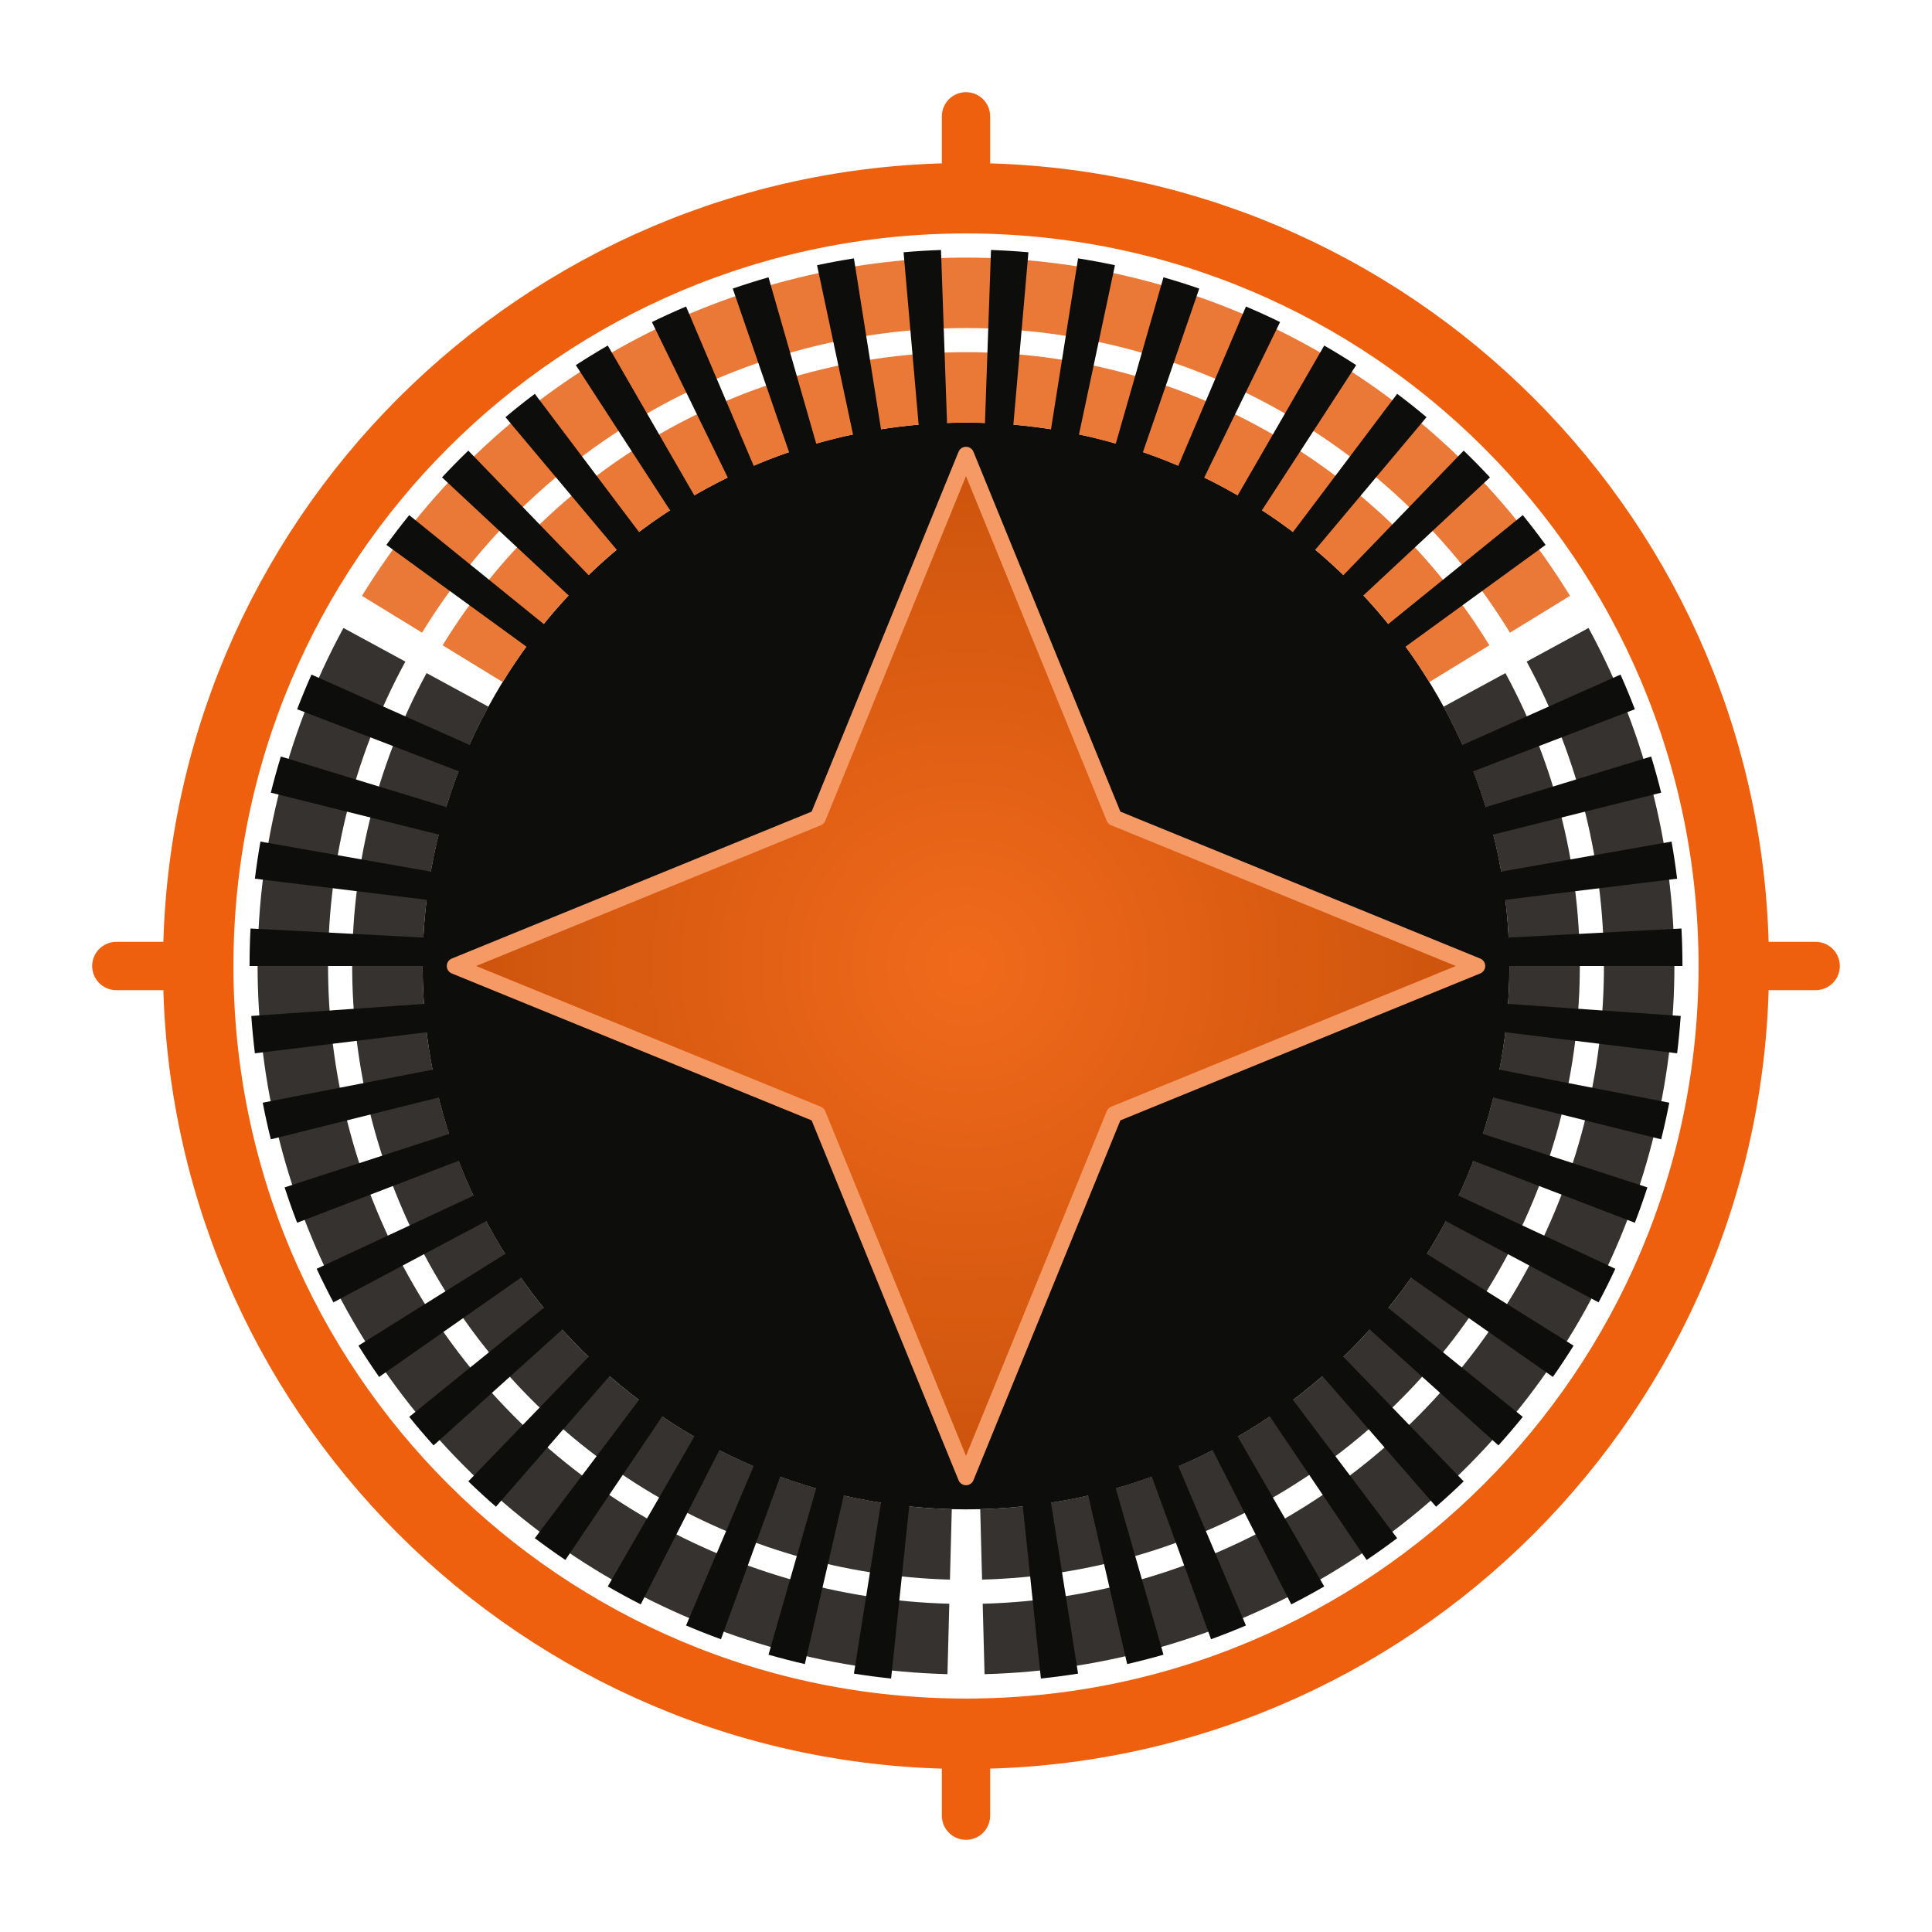
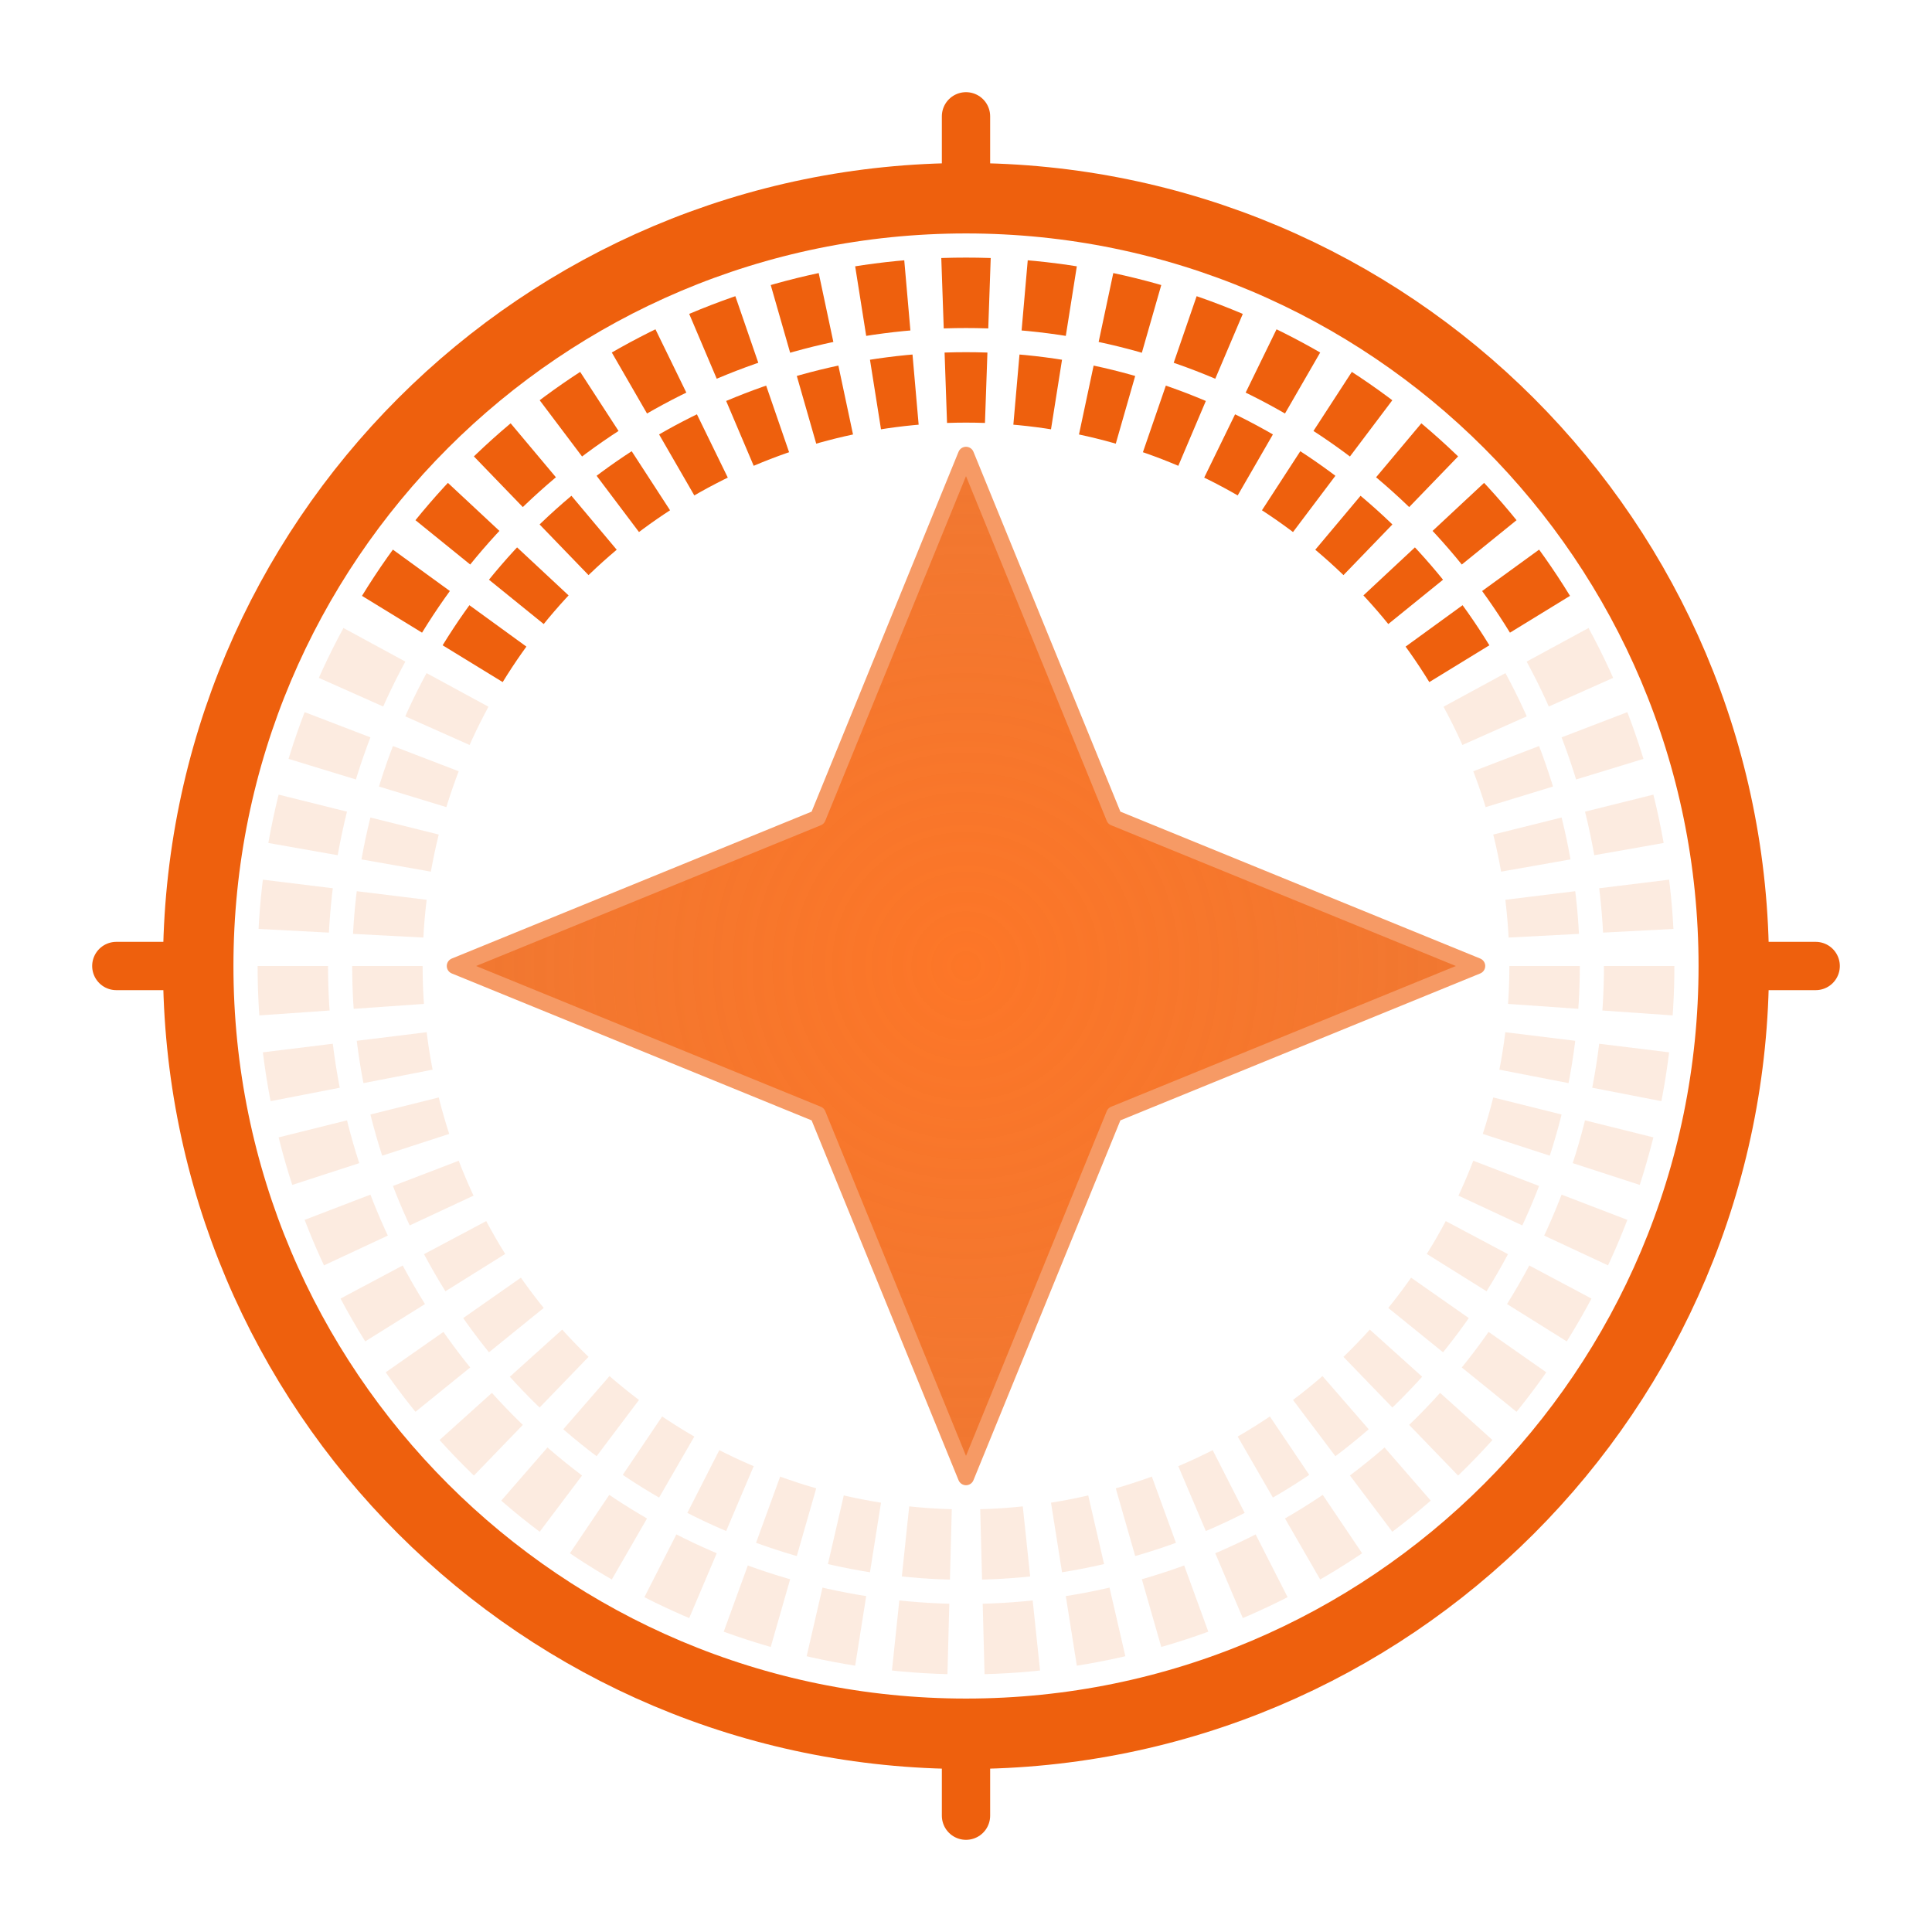
<svg xmlns="http://www.w3.org/2000/svg" width="120" height="120" viewBox="0 0 120 120" style="overflow:visible">
  <defs>
    <radialGradient id="sg-avkyvd" cx="50%" cy="50%" r="50%">
      <stop offset="0%" stop-color="hsla(22, 98.34%, 55.192%, 0.95)" />
      <stop offset="100%" stop-color="hsla(22, 89.4%, 49.192%, 0.85)" />
    </radialGradient>
  </defs>
-   <line x1="60.0" y1="10.625" x2="60.0" y2="7.225" stroke="hsl(22, 89.4%, 49.192%)" stroke-width="3.0" stroke-linecap="round" />
-   <line x1="109.375" y1="60.0" x2="112.775" y2="60.0" stroke="hsl(22, 89.4%, 49.192%)" stroke-width="3.0" stroke-linecap="round" />
-   <line x1="60.0" y1="109.375" x2="60.0" y2="112.775" stroke="hsl(22, 89.4%, 49.192%)" stroke-width="3.0" stroke-linecap="round" />
+   <line x1="60" y1="10.625" x2="60" y2="7.225" stroke="hsl(22, 89.4%, 49.192%)" stroke-width="3.0" stroke-linecap="round" />
+   <line x1="109.375" y1="60" x2="112.775" y2="60" stroke="hsl(22, 89.4%, 49.192%)" stroke-width="3.0" stroke-linecap="round" />
+   <line x1="60" y1="109.375" x2="60" y2="112.775" stroke="hsl(22, 89.4%, 49.192%)" stroke-width="3.0" stroke-linecap="round" />
  <line x1="10.625" y1="60" x2="7.225" y2="60" stroke="hsl(22, 89.4%, 49.192%)" stroke-width="3.0" stroke-linecap="round" />
-   <circle cx="60.0" cy="60.0" r="33.75" fill="hsl(22, 4%, 5%)" />
-   <path d="M60.0,28.25L69.205,50.795L91.75,60.0L69.205,69.205L60.0,91.75L50.795,69.205L28.25,60L50.795,50.795Z" fill="url(#sg-avkyvd)" stroke="none" />
-   <path d="M60.0,28.25L69.205,50.795L91.75,60.0L69.205,69.205L60.0,91.75L50.795,69.205L28.25,60L50.795,50.795Z" fill="none" stroke="hsl(22, 89.4%, 68.112%)" stroke-width="1.0" stroke-linejoin="round" />
-   <path d="M27.493,40.08 A38.125,38.125 0 0,1 92.507,40.08 L88.777,42.366 A33.75,33.75 0 0,0 31.223,42.366 Z" fill="hsla(22, 80.46%, 54.868%, 0.95)" />
-   <path d="M22.484,37.01 A44.0,44.0 0 0,1 97.516,37.01 L93.786,39.296 A39.625,39.625 0 0,0 26.214,39.296 Z" fill="hsla(22, 80.46%, 54.868%, 0.95)" />
-   <path d="M93.505,41.808 A38.125,38.125 0 0,1 60.998,98.112 L60.883,93.738 A33.75,33.75 0 0,0 89.66,43.896 Z" fill="hsla(22, 8.94%, 11.352%, 0.9)" />
-   <path d="M98.668,39.005 A44.0,44.0 0 0,1 61.152,103.985 L61.037,99.611 A39.625,39.625 0 0,0 94.823,41.093 Z" fill="hsla(22, 8.94%, 11.352%, 0.9)" />
-   <path d="M59.002,98.112 A38.125,38.125 0 0,1 26.495,41.808 L30.34,43.896 A33.75,33.75 0 0,0 59.117,93.738 Z" fill="hsla(22, 8.94%, 11.352%, 0.9)" />
-   <path d="M58.848,103.985 A44.0,44.0 0 0,1 21.332,39.005 L25.177,41.093 A39.625,39.625 0 0,0 58.963,99.611 Z" fill="hsla(22, 8.94%, 11.352%, 0.9)" />
-   <path d="M23.999,33.844 A44.5,44.5 0 0,1 25.417,31.995 L34.16,39.075 A33.25,33.25 0 0,0 33.1,40.456 Z" fill="hsl(22, 4%, 5%)" />
-   <path d="M27.455,29.651 A44.5,44.5 0 0,1 29.088,27.989 L36.903,36.082 A33.25,33.25 0 0,0 35.682,37.324 Z" fill="hsl(22, 4%, 5%)" />
-   <path d="M31.396,25.911 A44.5,44.5 0 0,1 33.219,24.461 L39.99,33.445 A33.25,33.25 0 0,0 38.627,34.529 Z" fill="hsl(22, 4%, 5%)" />
-   <path d="M35.764,22.679 A44.5,44.5 0 0,1 37.75,21.462 L43.375,31.205 A33.25,33.25 0 0,0 41.891,32.114 Z" fill="hsl(22, 4%, 5%)" />
-   <path d="M40.492,20.004 A44.5,44.5 0 0,1 42.612,19.038 L47.008,29.393 A33.25,33.25 0 0,0 45.424,30.115 Z" fill="hsl(22, 4%, 5%)" />
-   <path d="M45.512,17.924 A44.5,44.5 0 0,1 47.734,17.224 L50.835,28.038 A33.25,33.25 0 0,0 49.175,28.562 Z" fill="hsl(22, 4%, 5%)" />
-   <path d="M50.748,16.472 A44.5,44.5 0 0,1 53.039,16.048 L54.799,27.159 A33.25,33.25 0 0,0 53.087,27.477 Z" fill="hsl(22, 4%, 5%)" />
-   <path d="M56.122,15.669 A44.5,44.5 0 0,1 58.447,15.527 L58.84,26.77 A33.25,33.25 0 0,0 57.102,26.877 Z" fill="hsl(22, 4%, 5%)" />
-   <path d="M61.553,15.527 A44.5,44.5 0 0,1 63.878,15.669 L62.898,26.877 A33.25,33.25 0 0,0 61.16,26.77 Z" fill="hsl(22, 4%, 5%)" />
-   <path d="M66.961,16.048 A44.5,44.5 0 0,1 69.252,16.472 L66.913,27.477 A33.25,33.25 0 0,0 65.201,27.159 Z" fill="hsl(22, 4%, 5%)" />
-   <path d="M72.266,17.224 A44.5,44.5 0 0,1 74.488,17.924 L70.825,28.562 A33.25,33.25 0 0,0 69.165,28.038 Z" fill="hsl(22, 4%, 5%)" />
-   <path d="M77.388,19.038 A44.5,44.5 0 0,1 79.508,20.004 L74.576,30.115 A33.25,33.25 0 0,0 72.992,29.393 Z" fill="hsl(22, 4%, 5%)" />
-   <path d="M82.25,21.462 A44.5,44.5 0 0,1 84.236,22.679 L78.109,32.114 A33.25,33.25 0 0,0 76.625,31.205 Z" fill="hsl(22, 4%, 5%)" />
-   <path d="M86.781,24.461 A44.5,44.5 0 0,1 88.604,25.911 L81.373,34.529 A33.25,33.25 0 0,0 80.01,33.445 Z" fill="hsl(22, 4%, 5%)" />
-   <path d="M90.912,27.989 A44.5,44.5 0 0,1 92.545,29.651 L84.318,37.324 A33.25,33.25 0 0,0 83.097,36.082 Z" fill="hsl(22, 4%, 5%)" />
-   <path d="M94.583,31.995 A44.5,44.5 0 0,1 96.001,33.844 L86.9,40.456 A33.25,33.25 0 0,0 85.84,39.075 Z" fill="hsl(22, 4%, 5%)" />
-   <path d="M100.653,41.9 A44.5,44.5 0 0,1 101.544,44.053 L91.042,48.084 A33.25,33.25 0 0,0 90.375,46.476 Z" fill="hsl(22, 4%, 5%)" />
-   <path d="M102.556,46.989 A44.5,44.5 0 0,1 103.178,49.234 L92.262,51.956 A33.25,33.25 0 0,0 91.797,50.279 Z" fill="hsl(22, 4%, 5%)" />
-   <path d="M103.824,52.273 A44.5,44.5 0 0,1 104.168,54.577 L93.002,55.948 A33.25,33.25 0 0,0 92.745,54.226 Z" fill="hsl(22, 4%, 5%)" />
-   <path d="M104.439,57.671 A44.5,44.5 0 0,1 104.5,60.0 L93.25,60.0 A33.25,33.25 0 0,0 93.204,58.26 Z" fill="hsl(22, 4%, 5%)" />
-   <path d="M104.392,63.104 A44.5,44.5 0 0,1 104.168,65.423 L93.002,64.052 A33.25,33.25 0 0,0 93.169,62.319 Z" fill="hsl(22, 4%, 5%)" />
-   <path d="M103.682,68.491 A44.5,44.5 0 0,1 103.178,70.766 L92.262,68.044 A33.25,33.25 0 0,0 92.639,66.344 Z" fill="hsl(22, 4%, 5%)" />
-   <path d="M102.322,73.751 A44.5,44.5 0 0,1 101.544,75.947 L91.042,71.916 A33.25,33.25 0 0,0 91.623,70.275 Z" fill="hsl(22, 4%, 5%)" />
-   <path d="M100.331,78.807 A44.5,44.5 0 0,1 99.291,80.891 L89.358,75.61 A33.25,33.25 0 0,0 90.135,74.052 Z" fill="hsl(22, 4%, 5%)" />
-   <path d="M97.738,83.581 A44.5,44.5 0 0,1 96.452,85.524 L87.237,79.071 A33.25,33.25 0 0,0 88.198,77.62 Z" fill="hsl(22, 4%, 5%)" />
-   <path d="M94.583,88.005 A44.5,44.5 0 0,1 93.07,89.776 L84.71,82.249 A33.25,33.25 0 0,0 85.84,80.925 Z" fill="hsl(22, 4%, 5%)" />
-   <path d="M90.912,92.011 A44.5,44.5 0 0,1 89.195,93.585 L81.814,85.094 A33.25,33.25 0 0,0 83.097,83.918 Z" fill="hsl(22, 4%, 5%)" />
-   <path d="M86.781,95.539 A44.5,44.5 0 0,1 84.884,96.892 L78.593,87.565 A33.25,33.25 0 0,0 80.01,86.555 Z" fill="hsl(22, 4%, 5%)" />
-   <path d="M82.25,98.538 A44.5,44.5 0 0,1 80.203,99.65 L75.095,89.626 A33.25,33.25 0 0,0 76.625,88.795 Z" fill="hsl(22, 4%, 5%)" />
-   <path d="M77.388,100.962 A44.5,44.5 0 0,1 75.22,101.816 L71.372,91.245 A33.25,33.25 0 0,0 72.992,90.607 Z" fill="hsl(22, 4%, 5%)" />
-   <path d="M72.266,102.776 A44.5,44.5 0 0,1 70.01,103.359 L67.48,92.398 A33.25,33.25 0 0,0 69.165,91.962 Z" fill="hsl(22, 4%, 5%)" />
-   <path d="M66.961,103.952 A44.5,44.5 0 0,1 64.652,104.256 L63.476,93.068 A33.25,33.25 0 0,0 65.201,92.841 Z" fill="hsl(22, 4%, 5%)" />
-   <path d="M55.348,104.256 A44.5,44.5 0 0,1 53.039,103.952 L54.799,92.841 A33.25,33.25 0 0,0 56.524,93.068 Z" fill="hsl(22, 4%, 5%)" />
-   <path d="M49.99,103.359 A44.5,44.5 0 0,1 47.734,102.776 L50.835,91.962 A33.25,33.25 0 0,0 52.52,92.398 Z" fill="hsl(22, 4%, 5%)" />
-   <path d="M44.78,101.816 A44.5,44.5 0 0,1 42.612,100.962 L47.008,90.607 A33.25,33.25 0 0,0 48.628,91.245 Z" fill="hsl(22, 4%, 5%)" />
-   <path d="M39.797,99.65 A44.5,44.5 0 0,1 37.75,98.538 L43.375,88.795 A33.25,33.25 0 0,0 44.905,89.626 Z" fill="hsl(22, 4%, 5%)" />
-   <path d="M35.116,96.892 A44.5,44.5 0 0,1 33.219,95.539 L39.99,86.555 A33.25,33.25 0 0,0 41.407,87.565 Z" fill="hsl(22, 4%, 5%)" />
-   <path d="M30.805,93.585 A44.5,44.5 0 0,1 29.088,92.011 L36.903,83.918 A33.25,33.25 0 0,0 38.186,85.094 Z" fill="hsl(22, 4%, 5%)" />
-   <path d="M26.93,89.776 A44.5,44.5 0 0,1 25.417,88.005 L34.16,80.925 A33.25,33.25 0 0,0 35.29,82.249 Z" fill="hsl(22, 4%, 5%)" />
-   <path d="M23.548,85.524 A44.5,44.5 0 0,1 22.262,83.581 L31.802,77.62 A33.25,33.25 0 0,0 32.763,79.071 Z" fill="hsl(22, 4%, 5%)" />
-   <path d="M20.709,80.891 A44.5,44.5 0 0,1 19.669,78.807 L29.865,74.052 A33.25,33.25 0 0,0 30.642,75.61 Z" fill="hsl(22, 4%, 5%)" />
-   <path d="M18.456,75.947 A44.5,44.5 0 0,1 17.678,73.751 L28.377,70.275 A33.25,33.25 0 0,0 28.958,71.916 Z" fill="hsl(22, 4%, 5%)" />
-   <path d="M16.822,70.766 A44.5,44.5 0 0,1 16.318,68.491 L27.361,66.344 A33.25,33.25 0 0,0 27.738,68.044 Z" fill="hsl(22, 4%, 5%)" />
-   <path d="M15.832,65.423 A44.5,44.5 0 0,1 15.608,63.104 L26.831,62.319 A33.25,33.25 0 0,0 26.998,64.052 Z" fill="hsl(22, 4%, 5%)" />
-   <path d="M15.5,60 A44.5,44.5 0 0,1 15.561,57.671 L26.796,58.26 A33.25,33.25 0 0,0 26.75,60 Z" fill="hsl(22, 4%, 5%)" />
-   <path d="M15.832,54.577 A44.5,44.5 0 0,1 16.176,52.273 L27.255,54.226 A33.25,33.25 0 0,0 26.998,55.948 Z" fill="hsl(22, 4%, 5%)" />
-   <path d="M16.822,49.234 A44.5,44.5 0 0,1 17.444,46.989 L28.203,50.279 A33.25,33.25 0 0,0 27.738,51.956 Z" fill="hsl(22, 4%, 5%)" />
-   <path d="M18.456,44.053 A44.5,44.5 0 0,1 19.347,41.9 L29.625,46.476 A33.25,33.25 0 0,0 28.958,48.084 Z" fill="hsl(22, 4%, 5%)" />
-   <circle cx="60.0" cy="60.0" r="47.688" fill="none" stroke="hsl(22, 89.4%, 49.192%)" stroke-width="4.375" />
+   <circle cx="60" cy="60" r="33.75" fill="none" />
+   <path d="M60,28.25L69.205,50.795L91.75,60L69.205,69.205L60,91.75L50.795,69.205L28.25,60L50.795,50.795Z" fill="url(#sg-avkyvd)" stroke="none" />
+   <path d="M60,28.25L69.205,50.795L91.75,60L69.205,69.205L60,91.75L50.795,69.205L28.25,60L50.795,50.795Z" fill="none" stroke="hsl(22, 89.4%, 68.112%)" stroke-width="1" stroke-linejoin="round" />
+   <clipPath id="at-avkyvd">
+     <path d="M21.631,36.488 A45,45 0 0,1 23.594,33.55 L33.505,40.75 A32.75,32.75 0 0,0 32.076,42.888 Z" />
+     <path d="M25.028,31.681 A45,45 0 0,1 27.089,29.31 L36.048,37.665 A32.75,32.75 0 0,0 34.548,39.39 Z" />
+     <path d="M28.74,27.63 A45,45 0 0,1 31.075,25.528 L38.949,34.912 A32.75,32.75 0 0,0 37.25,36.442 Z" />
+     <path d="M32.918,24.061 A45,45 0 0,1 35.491,22.26 L42.163,32.534 A32.75,32.75 0 0,0 40.291,33.845 Z" />
+     <path d="M37.5,21.029 A45,45 0 0,1 40.273,19.554 L45.643,30.564 A32.75,32.75 0 0,0 43.625,31.638 Z" />
+     <path d="M42.417,18.577 A45,45 0 0,1 45.349,17.452 L49.338,29.034 A32.75,32.75 0 0,0 47.204,29.853 Z" />
+     <path d="M47.596,16.743 A45,45 0 0,1 50.644,15.983 L53.191,27.966 A32.75,32.75 0 0,0 50.973,28.519 Z" />
+     <path d="M52.96,15.554 A45,45 0 0,1 56.078,15.171 L57.146,27.375 A32.75,32.75 0 0,0 54.877,27.653 Z" />
+     <path d="M58.43,15.027 A45,45 0 0,1 61.57,15.027 L61.143,27.27 A32.75,32.75 0 0,0 58.857,27.27 Z" />
+     <path d="M63.922,15.171 A45,45 0 0,1 67.04,15.554 L65.123,27.653 A32.75,32.75 0 0,0 62.854,27.375 Z" />
+     <path d="M69.356,15.983 A45,45 0 0,1 72.404,16.743 L69.027,28.519 A32.75,32.75 0 0,0 66.809,27.966 Z" />
+     <path d="M74.651,17.452 A45,45 0 0,1 77.583,18.577 L72.796,29.853 A32.75,32.75 0 0,0 70.662,29.034 Z" />
+     <path d="M79.727,19.554 A45,45 0 0,1 82.5,21.029 L76.375,31.638 A32.75,32.75 0 0,0 74.357,30.564 Z" />
+     <path d="M84.509,22.26 A45,45 0 0,1 87.082,24.061 L79.709,33.845 A32.75,32.75 0 0,0 77.837,32.534 Z" />
+     <path d="M88.925,25.528 A45,45 0 0,1 91.26,27.63 L82.75,36.442 A32.75,32.75 0 0,0 81.051,34.912 Z" />
+     <path d="M92.911,29.31 A45,45 0 0,1 94.972,31.681 L85.452,39.39 A32.75,32.75 0 0,0 83.952,37.665 Z" />
+     <path d="M96.406,33.55 A45,45 0 0,1 98.369,36.488 L87.924,42.888 A32.75,32.75 0 0,0 86.495,40.75 Z" />
+     <path d="M99.547,38.528 A45,45 0 0,1 101.11,41.697 L89.919,46.679 A32.75,32.75 0 0,0 88.781,44.373 Z" />
+     <path d="M102.011,43.873 A45,45 0 0,1 103.034,46.843 L91.319,50.425 A32.75,32.75 0 0,0 90.575,48.263 Z" />
+     <path d="M103.663,49.114 A45,45 0 0,1 104.316,52.186 L92.252,54.313 A32.75,32.75 0 0,0 91.777,52.077 Z" />
+     <path d="M104.665,54.516 A45,45 0 0,1 104.938,57.645 L92.705,58.286 A32.75,32.75 0 0,0 92.506,56.009 Z" />
+     <path d="M105,60 A45,45 0 0,1 104.89,63.139 L92.67,62.285 A32.75,32.75 0 0,0 92.75,60 Z" />
+     <path d="M104.665,65.484 A45,45 0 0,1 104.173,68.586 L92.148,66.249 A32.75,32.75 0 0,0 92.506,63.991 Z" />
+     <path d="M103.663,70.886 A45,45 0 0,1 102.798,73.906 L91.147,70.12 A32.75,32.75 0 0,0 91.777,67.923 Z" />
+     <path d="M102.011,76.127 A45,45 0 0,1 100.784,79.018 L89.682,73.841 A32.75,32.75 0 0,0 90.575,71.737 Z" />
+     <path d="M99.733,81.126 A45,45 0 0,1 98.162,83.846 L87.774,77.355 A32.75,32.75 0 0,0 88.917,75.375 Z" />
+     <path d="M96.862,85.811 A45,45 0 0,1 94.972,88.319 L85.452,80.61 A32.75,32.75 0 0,0 86.827,78.785 Z" />
+     <path d="M93.442,90.111 A45,45 0 0,1 91.26,92.37 L82.75,83.558 A32.75,32.75 0 0,0 84.338,81.914 Z" />
+     <path d="M89.523,93.962 A45,45 0 0,1 87.082,95.939 L79.709,86.155 A32.75,32.75 0 0,0 81.486,84.717 Z" />
+     <path d="M85.164,97.307 A45,45 0 0,1 82.5,98.971 L76.375,88.362 A32.75,32.75 0 0,0 78.314,87.151 Z" />
+     <path d="M80.43,100.095 A45,45 0 0,1 77.583,101.423 L72.796,90.147 A32.75,32.75 0 0,0 74.868,89.18 Z" />
+     <path d="M75.391,102.286 A45,45 0 0,1 72.404,103.257 L69.027,91.481 A32.75,32.75 0 0,0 71.201,90.775 Z" />
+     <path d="M70.123,103.847 A45,45 0 0,1 67.04,104.446 L65.123,92.347 A32.75,32.75 0 0,0 67.367,91.911 Z" />
+     <path d="M64.704,104.753 A45,45 0 0,1 61.178,104.985 L60.857,92.739 A32.75,32.75 0 0,0 63.423,92.571 Z" />
+     <path d="M58.822,104.985 A45,45 0 0,1 55.296,104.753 L56.577,92.571 A32.75,32.75 0 0,0 59.143,92.739 Z" />
+     <path d="M52.96,104.446 A45,45 0 0,1 49.877,103.847 L52.633,91.911 A32.75,32.75 0 0,0 54.877,92.347 Z" />
+     <path d="M47.596,103.257 A45,45 0 0,1 44.609,102.286 L48.799,90.775 A32.75,32.75 0 0,0 50.973,91.481 Z" />
+     <path d="M42.417,101.423 A45,45 0 0,1 39.57,100.095 L45.132,89.18 A32.75,32.75 0 0,0 47.204,90.147 Z" />
+     <path d="M37.5,98.971 A45,45 0 0,1 34.836,97.307 L41.686,87.151 A32.75,32.75 0 0,0 43.625,88.362 Z" />
+     <path d="M32.918,95.939 A45,45 0 0,1 30.477,93.962 L38.514,84.717 A32.75,32.75 0 0,0 40.291,86.155 Z" />
+     <path d="M28.74,92.37 A45,45 0 0,1 26.558,90.111 L35.662,81.914 A32.75,32.75 0 0,0 37.25,83.558 Z" />
+     <path d="M25.028,88.319 A45,45 0 0,1 23.138,85.811 L33.173,78.785 A32.75,32.75 0 0,0 34.548,80.61 Z" />
+     <path d="M21.838,83.846 A45,45 0 0,1 20.267,81.126 L31.083,75.375 A32.75,32.75 0 0,0 32.226,77.355 Z" />
+     <path d="M19.216,79.018 A45,45 0 0,1 17.989,76.127 L29.425,71.737 A32.75,32.75 0 0,0 30.318,73.841 Z" />
+     <path d="M17.202,73.906 A45,45 0 0,1 16.337,70.886 L28.223,67.923 A32.75,32.75 0 0,0 28.853,70.12 Z" />
+     <path d="M15.827,68.586 A45,45 0 0,1 15.335,65.484 L27.494,63.991 A32.75,32.75 0 0,0 27.852,66.249 Z" />
+     <path d="M15.11,63.139 A45,45 0 0,1 15,60 L27.25,60 A32.75,32.75 0 0,0 27.33,62.285 Z" />
+     <path d="M15.062,57.645 A45,45 0 0,1 15.335,54.516 L27.494,56.009 A32.75,32.75 0 0,0 27.295,58.286 Z" />
+     <path d="M15.684,52.186 A45,45 0 0,1 16.337,49.114 L28.223,52.077 A32.75,32.75 0 0,0 27.748,54.313 Z" />
+     <path d="M16.966,46.843 A45,45 0 0,1 17.989,43.873 L29.425,48.263 A32.75,32.75 0 0,0 28.681,50.425 Z" />
+     <path d="M18.89,41.697 A45,45 0 0,1 20.453,38.528 L31.219,44.373 A32.75,32.75 0 0,0 30.081,46.679 Z" />
+   </clipPath>
+   <g clip-path="url(#at-avkyvd)">
+     <path d="M27.493,40.08 A38.125,38.125 0 0,1 92.507,40.08 L88.777,42.366 A33.75,33.75 0 0,0 31.223,42.366 Z" fill="hsl(22, 89.4%, 49.192%)" />
+     <path d="M22.484,37.01 A44,44 0 0,1 97.516,37.01 L93.786,39.296 A39.625,39.625 0 0,0 26.214,39.296 Z" fill="hsl(22, 89.4%, 49.192%)" />
+     <path d="M93.505,41.808 A38.125,38.125 0 0,1 60.998,98.112 L60.883,93.738 A33.75,33.75 0 0,0 89.66,43.896 Z" fill="hsla(22, 89.4%, 49.192%, 0.125)" />
+     <path d="M98.668,39.005 A44,44 0 0,1 61.152,103.985 L61.037,99.611 A39.625,39.625 0 0,0 94.823,41.093 Z" fill="hsla(22, 89.4%, 49.192%, 0.125)" />
+     <path d="M59.002,98.112 A38.125,38.125 0 0,1 26.495,41.808 L30.34,43.896 A33.75,33.75 0 0,0 59.117,93.738 Z" fill="hsla(22, 89.4%, 49.192%, 0.125)" />
+     <path d="M58.848,103.985 A44,44 0 0,1 21.332,39.005 L25.177,41.093 A39.625,39.625 0 0,0 58.963,99.611 Z" fill="hsla(22, 89.4%, 49.192%, 0.125)" />
+   </g>
+   <circle cx="60" cy="60" r="47.688" fill="none" stroke="hsl(22, 89.4%, 49.192%)" stroke-width="4.375" />
</svg>
